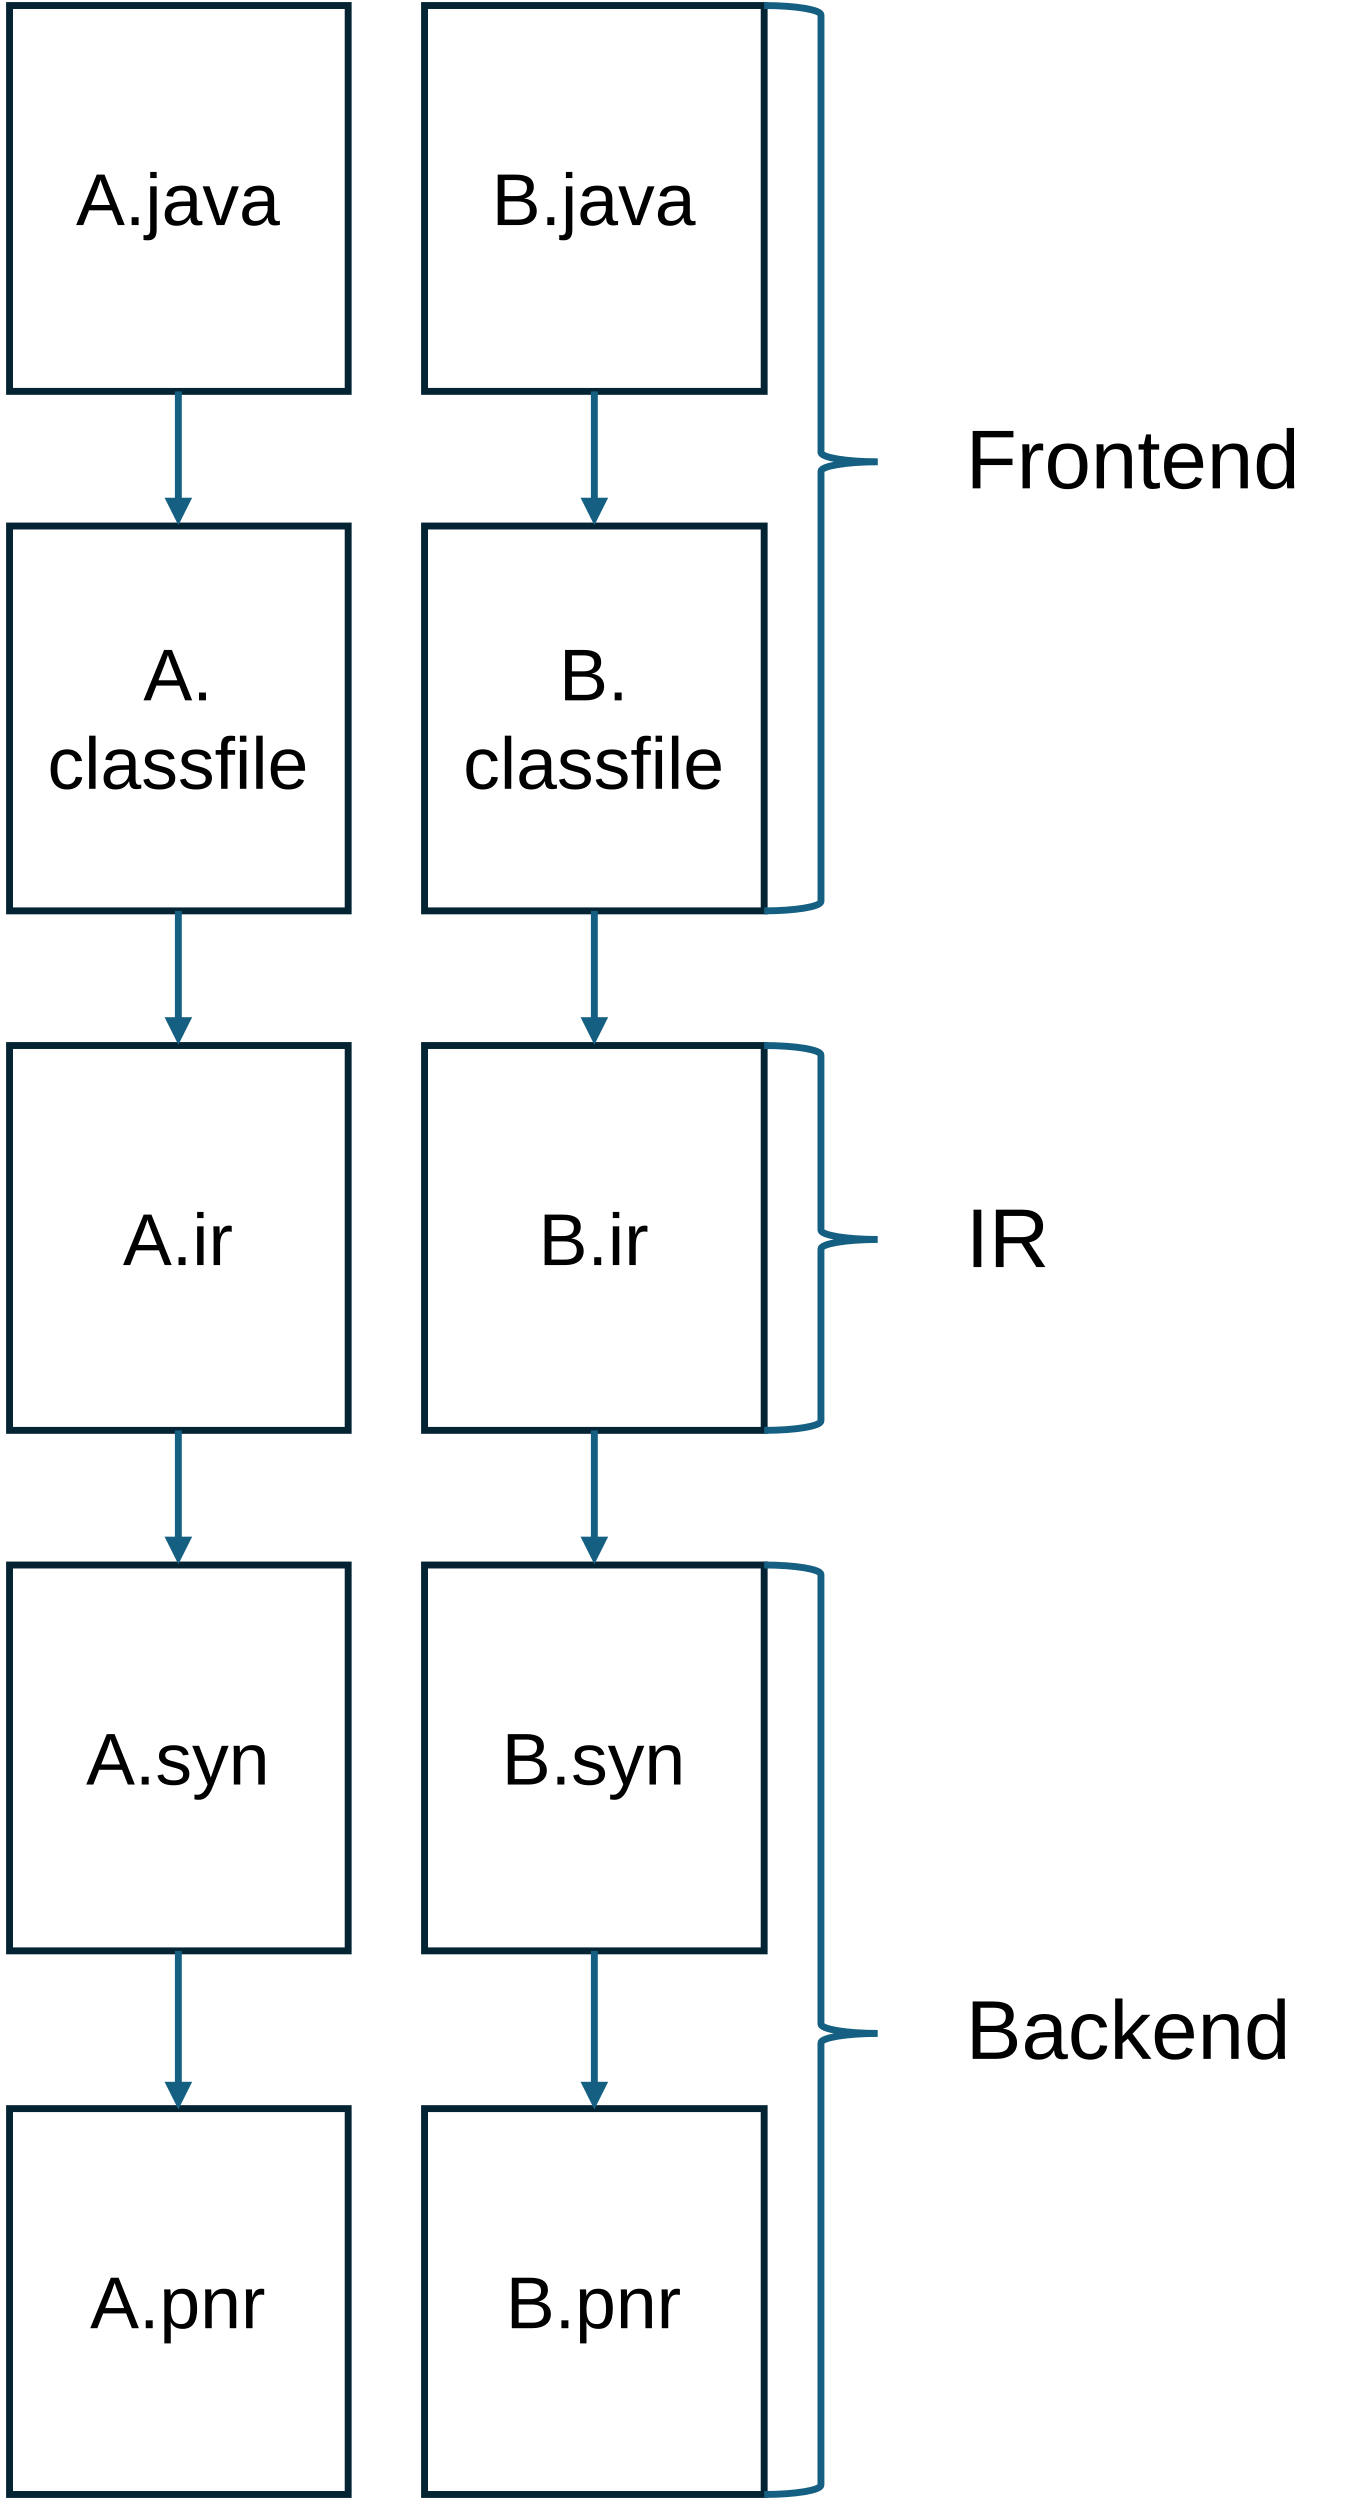
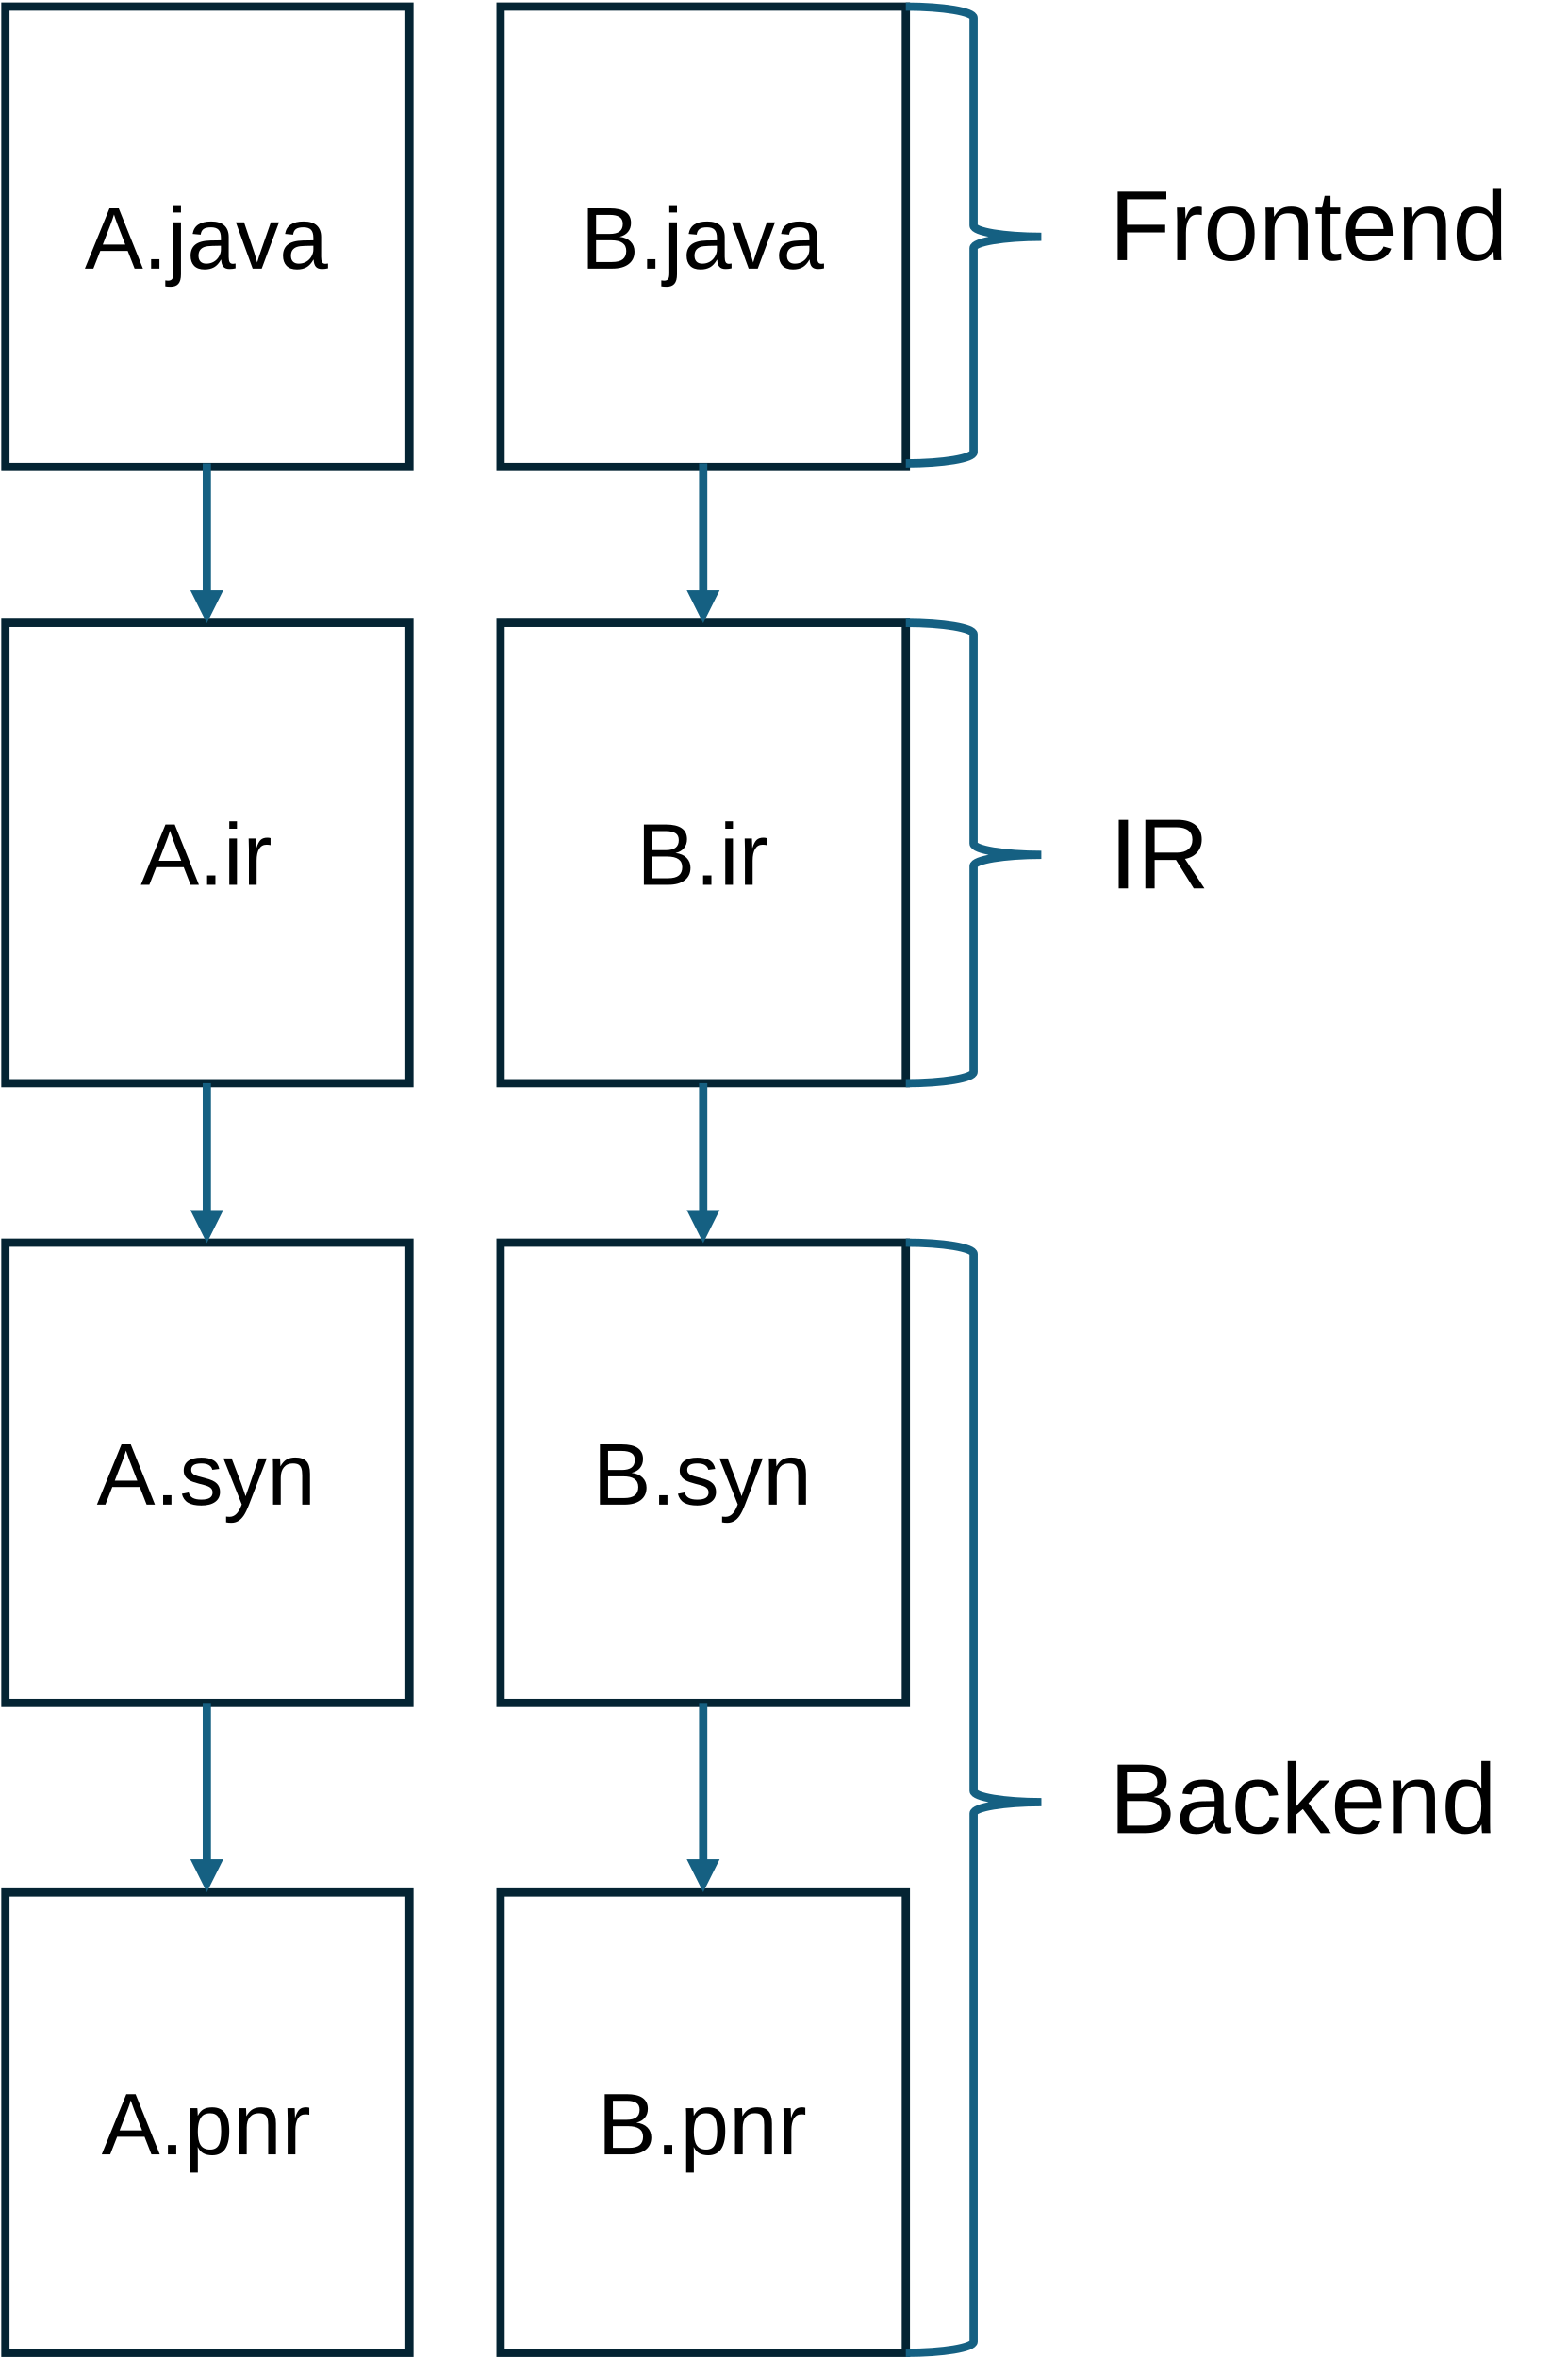
- <svg xmlns="http://www.w3.org/2000/svg" width="1343" height="2488" xml:space="preserve" overflow="hidden">
-   <g transform="translate(-462 64)">
+ <svg xmlns="http://www.w3.org/2000/svg" width="1307" height="1966" xml:space="preserve" overflow="hidden">
+   <g transform="translate(-618 -307)">
    <g>
-       <rect x="471.5" y="-58.5" width="337" height="384" stroke="#042433" stroke-width="6.875" stroke-linecap="butt" stroke-linejoin="miter" stroke-miterlimit="8" stroke-opacity="1" fill="none" />
-       <text fill="#000000" fill-opacity="1" font-family="Arial,Arial_MSFontService,sans-serif" font-style="normal" font-variant="normal" font-weight="400" font-stretch="normal" font-size="73" text-anchor="start" direction="ltr" writing-mode="lr-tb" unicode-bidi="normal" text-decoration="none" transform="matrix(1 0 0 1 537.631 160)">A.java</text>
-       <rect x="884.5" y="-58.5" width="338" height="384" stroke="#042433" stroke-width="6.875" stroke-linecap="butt" stroke-linejoin="miter" stroke-miterlimit="8" stroke-opacity="1" fill="none" />
-       <text fill="#000000" fill-opacity="1" font-family="Arial,Arial_MSFontService,sans-serif" font-style="normal" font-variant="normal" font-weight="400" font-stretch="normal" font-size="73" text-anchor="start" direction="ltr" writing-mode="lr-tb" unicode-bidi="normal" text-decoration="none" transform="matrix(1 0 0 1 951.327 160)">B.java</text>
-       <rect x="471.5" y="459.5" width="337" height="383" stroke="#042433" stroke-width="6.875" stroke-linecap="butt" stroke-linejoin="miter" stroke-miterlimit="8" stroke-opacity="1" fill="none" />
-       <text fill="#000000" fill-opacity="1" font-family="Arial,Arial_MSFontService,sans-serif" font-style="normal" font-variant="normal" font-weight="400" font-stretch="normal" font-size="73" text-anchor="start" direction="ltr" writing-mode="lr-tb" unicode-bidi="normal" text-decoration="none" transform="matrix(1 0 0 1 604.674 633)">A.</text>
-       <text fill="#000000" fill-opacity="1" font-family="Arial,Arial_MSFontService,sans-serif" font-style="normal" font-variant="normal" font-weight="400" font-stretch="normal" font-size="73" text-anchor="start" direction="ltr" writing-mode="lr-tb" unicode-bidi="normal" text-decoration="none" transform="matrix(1 0 0 1 509.272 721)">classfile</text>
-       <rect x="884.5" y="459.5" width="338" height="383" stroke="#042433" stroke-width="6.875" stroke-linecap="butt" stroke-linejoin="miter" stroke-miterlimit="8" stroke-opacity="1" fill="none" />
-       <text fill="#000000" fill-opacity="1" font-family="Arial,Arial_MSFontService,sans-serif" font-style="normal" font-variant="normal" font-weight="400" font-stretch="normal" font-size="73" text-anchor="start" direction="ltr" writing-mode="lr-tb" unicode-bidi="normal" text-decoration="none" transform="matrix(1 0 0 1 1018.37 633)">B.</text>
-       <text fill="#000000" fill-opacity="1" font-family="Arial,Arial_MSFontService,sans-serif" font-style="normal" font-variant="normal" font-weight="400" font-stretch="normal" font-size="73" text-anchor="start" direction="ltr" writing-mode="lr-tb" unicode-bidi="normal" text-decoration="none" transform="matrix(1 0 0 1 922.967 721)">classfile</text>
-       <rect x="471.5" y="976.5" width="337" height="383" stroke="#042433" stroke-width="6.875" stroke-linecap="butt" stroke-linejoin="miter" stroke-miterlimit="8" stroke-opacity="1" fill="none" />
-       <text fill="#000000" fill-opacity="1" font-family="Arial,Arial_MSFontService,sans-serif" font-style="normal" font-variant="normal" font-weight="400" font-stretch="normal" font-size="73" text-anchor="start" direction="ltr" writing-mode="lr-tb" unicode-bidi="normal" text-decoration="none" transform="matrix(1 0 0 1 584.324 1195)">A.ir</text>
-       <rect x="884.5" y="976.5" width="338" height="383" stroke="#042433" stroke-width="6.875" stroke-linecap="butt" stroke-linejoin="miter" stroke-miterlimit="8" stroke-opacity="1" fill="none" />
-       <text fill="#000000" fill-opacity="1" font-family="Arial,Arial_MSFontService,sans-serif" font-style="normal" font-variant="normal" font-weight="400" font-stretch="normal" font-size="73" text-anchor="start" direction="ltr" writing-mode="lr-tb" unicode-bidi="normal" text-decoration="none" transform="matrix(1 0 0 1 998.02 1195)">B.ir</text>
-       <rect x="471.5" y="1493.5" width="337" height="384" stroke="#042433" stroke-width="6.875" stroke-linecap="butt" stroke-linejoin="miter" stroke-miterlimit="8" stroke-opacity="1" fill="none" />
-       <text fill="#000000" fill-opacity="1" font-family="Arial,Arial_MSFontService,sans-serif" font-style="normal" font-variant="normal" font-weight="400" font-stretch="normal" font-size="73" text-anchor="start" direction="ltr" writing-mode="lr-tb" unicode-bidi="normal" text-decoration="none" transform="matrix(1 0 0 1 547.657 1712)">A.syn</text>
-       <rect x="884.5" y="1493.5" width="338" height="384" stroke="#042433" stroke-width="6.875" stroke-linecap="butt" stroke-linejoin="miter" stroke-miterlimit="8" stroke-opacity="1" fill="none" />
-       <text fill="#000000" fill-opacity="1" font-family="Arial,Arial_MSFontService,sans-serif" font-style="normal" font-variant="normal" font-weight="400" font-stretch="normal" font-size="73" text-anchor="start" direction="ltr" writing-mode="lr-tb" unicode-bidi="normal" text-decoration="none" transform="matrix(1 0 0 1 961.353 1712)">B.syn</text>
-       <path d="M642.937 325.5 642.938 435.898 636.063 435.898 636.062 325.5ZM653.25 431.315 639.5 458.815 625.75 431.315Z" fill="#156082" fill-rule="nonzero" fill-opacity="1" />
-       <path d="M1056.94 325.5 1056.94 435.898 1050.06 435.898 1050.06 325.5ZM1067.25 431.315 1053.5 458.815 1039.75 431.315Z" fill="#156082" fill-rule="nonzero" fill-opacity="1" />
-       <path d="M642.937 842.5 642.938 952.899 636.063 952.899 636.062 842.5ZM653.25 948.315 639.5 975.815 625.75 948.316Z" fill="#156082" fill-rule="nonzero" fill-opacity="1" />
-       <path d="M1056.94 842.5 1056.94 952.899 1050.06 952.899 1050.06 842.5ZM1067.25 948.315 1053.5 975.815 1039.75 948.316Z" fill="#156082" fill-rule="nonzero" fill-opacity="1" />
-       <path d="M1056.94 1359.5 1056.94 1469.9 1050.06 1469.9 1050.06 1359.5ZM1067.25 1465.32 1053.5 1492.82 1039.75 1465.32Z" fill="#156082" fill-rule="nonzero" fill-opacity="1" />
-       <path d="M642.937 1359.5 642.938 1469.9 636.063 1469.9 636.062 1359.5ZM653.25 1465.32 639.5 1492.82 625.75 1465.32Z" fill="#156082" fill-rule="nonzero" fill-opacity="1" />
-       <rect x="471.5" y="2034.5" width="337" height="384" stroke="#042433" stroke-width="6.875" stroke-linecap="butt" stroke-linejoin="miter" stroke-miterlimit="8" stroke-opacity="1" fill="none" />
-       <text fill="#000000" fill-opacity="1" font-family="Arial,Arial_MSFontService,sans-serif" font-style="normal" font-variant="normal" font-weight="400" font-stretch="normal" font-size="73" text-anchor="start" direction="ltr" writing-mode="lr-tb" unicode-bidi="normal" text-decoration="none" transform="matrix(1 0 0 1 551.668 2253)">A.pnr</text>
-       <rect x="884.5" y="2034.5" width="338" height="384" stroke="#042433" stroke-width="6.875" stroke-linecap="butt" stroke-linejoin="miter" stroke-miterlimit="8" stroke-opacity="1" fill="none" />
-       <text fill="#000000" fill-opacity="1" font-family="Arial,Arial_MSFontService,sans-serif" font-style="normal" font-variant="normal" font-weight="400" font-stretch="normal" font-size="73" text-anchor="start" direction="ltr" writing-mode="lr-tb" unicode-bidi="normal" text-decoration="none" transform="matrix(1 0 0 1 965.363 2253)">B.pnr</text>
-       <path d="M1056.94 1877.5 1056.94 2012.41 1050.06 2012.41 1050.06 1877.5ZM1067.25 2007.83 1053.5 2035.33 1039.75 2007.83Z" fill="#156082" fill-rule="nonzero" fill-opacity="1" />
-       <path d="M642.937 1877.5 642.938 2012.41 636.063 2012.41 636.062 1877.5ZM653.25 2007.83 639.5 2035.33 625.75 2007.83Z" fill="#156082" fill-rule="nonzero" fill-opacity="1" />
-       <path d="M1222.5-58.5C1253.72-58.5 1279.04-54.281 1279.04-49.077L1279.04 386.164C1279.04 391.368 1304.35 395.587 1335.57 395.587 1304.35 395.587 1279.04 399.805 1279.04 405.01L1279.04 833.077C1279.04 838.281 1253.72 842.5 1222.5 842.5" stroke="#156082" stroke-width="6.875" stroke-linecap="butt" stroke-linejoin="miter" stroke-miterlimit="8" stroke-opacity="1" fill="none" fill-rule="evenodd" />
-       <text fill="#000000" fill-opacity="1" font-family="Arial,Arial_MSFontService,sans-serif" font-style="normal" font-variant="normal" font-weight="400" font-stretch="normal" font-size="83" text-anchor="start" direction="ltr" writing-mode="lr-tb" unicode-bidi="normal" text-decoration="none" transform="matrix(1 0 0 1 1423.19 1985)">Backend</text>
-       <path d="M1222.5 976.5C1253.7 976.5 1279 980.716 1279 985.916L1279 1160.11C1279 1165.31 1304.3 1169.52 1335.5 1169.52 1304.3 1169.52 1279 1173.74 1279 1178.94L1279 1350.08C1279 1355.28 1253.7 1359.5 1222.5 1359.5" stroke="#156082" stroke-width="6.875" stroke-linecap="butt" stroke-linejoin="miter" stroke-miterlimit="8" stroke-opacity="1" fill="none" fill-rule="evenodd" />
-       <text fill="#000000" fill-opacity="1" font-family="Arial,Arial_MSFontService,sans-serif" font-style="normal" font-variant="normal" font-weight="400" font-stretch="normal" font-size="83" text-anchor="start" direction="ltr" writing-mode="lr-tb" unicode-bidi="normal" text-decoration="none" transform="matrix(1 0 0 1 1423.19 1197)">IR</text>
-       <path d="M1222.5 1493.5C1253.7 1493.5 1279 1497.72 1279 1502.92L1279 1950.27C1279 1955.47 1304.3 1959.68 1335.5 1959.68 1304.3 1959.68 1279 1963.9 1279 1969.1L1279 2409.08C1279 2414.28 1253.7 2418.5 1222.5 2418.5" stroke="#156082" stroke-width="6.875" stroke-linecap="butt" stroke-linejoin="miter" stroke-miterlimit="8" stroke-opacity="1" fill="none" fill-rule="evenodd" />
-       <text fill="#000000" fill-opacity="1" font-family="Arial,Arial_MSFontService,sans-serif" font-style="normal" font-variant="normal" font-weight="400" font-stretch="normal" font-size="83" text-anchor="start" direction="ltr" writing-mode="lr-tb" unicode-bidi="normal" text-decoration="none" transform="matrix(1 0 0 1 1423.19 422)">Frontend</text>
+       <rect x="622.5" y="312.5" width="337" height="384" stroke="#042433" stroke-width="6.875" stroke-linecap="butt" stroke-linejoin="miter" stroke-miterlimit="8" stroke-opacity="1" fill="none" />
+       <text fill="#000000" fill-opacity="1" font-family="Arial,Arial_MSFontService,sans-serif" font-style="normal" font-variant="normal" font-weight="400" font-stretch="normal" font-size="73" text-anchor="start" direction="ltr" writing-mode="lr-tb" unicode-bidi="normal" text-decoration="none" transform="matrix(1 0 0 1 688.671 531)">A.java</text>
+       <rect x="1035.5" y="312.5" width="338" height="384" stroke="#042433" stroke-width="6.875" stroke-linecap="butt" stroke-linejoin="miter" stroke-miterlimit="8" stroke-opacity="1" fill="none" />
+       <text fill="#000000" fill-opacity="1" font-family="Arial,Arial_MSFontService,sans-serif" font-style="normal" font-variant="normal" font-weight="400" font-stretch="normal" font-size="73" text-anchor="start" direction="ltr" writing-mode="lr-tb" unicode-bidi="normal" text-decoration="none" transform="matrix(1 0 0 1 1102.37 531)">B.java</text>
+       <rect x="622.5" y="826.5" width="337" height="384" stroke="#042433" stroke-width="6.875" stroke-linecap="butt" stroke-linejoin="miter" stroke-miterlimit="8" stroke-opacity="1" fill="none" />
+       <text fill="#000000" fill-opacity="1" font-family="Arial,Arial_MSFontService,sans-serif" font-style="normal" font-variant="normal" font-weight="400" font-stretch="normal" font-size="73" text-anchor="start" direction="ltr" writing-mode="lr-tb" unicode-bidi="normal" text-decoration="none" transform="matrix(1 0 0 1 735.363 1045)">A.ir</text>
+       <rect x="1035.5" y="826.5" width="338" height="384" stroke="#042433" stroke-width="6.875" stroke-linecap="butt" stroke-linejoin="miter" stroke-miterlimit="8" stroke-opacity="1" fill="none" />
+       <text fill="#000000" fill-opacity="1" font-family="Arial,Arial_MSFontService,sans-serif" font-style="normal" font-variant="normal" font-weight="400" font-stretch="normal" font-size="73" text-anchor="start" direction="ltr" writing-mode="lr-tb" unicode-bidi="normal" text-decoration="none" transform="matrix(1 0 0 1 1149.06 1045)">B.ir</text>
+       <rect x="622.5" y="1343.5" width="337" height="384" stroke="#042433" stroke-width="6.875" stroke-linecap="butt" stroke-linejoin="miter" stroke-miterlimit="8" stroke-opacity="1" fill="none" />
+       <text fill="#000000" fill-opacity="1" font-family="Arial,Arial_MSFontService,sans-serif" font-style="normal" font-variant="normal" font-weight="400" font-stretch="normal" font-size="73" text-anchor="start" direction="ltr" writing-mode="lr-tb" unicode-bidi="normal" text-decoration="none" transform="matrix(1 0 0 1 698.697 1562)">A.syn</text>
+       <rect x="1035.5" y="1343.5" width="338" height="384" stroke="#042433" stroke-width="6.875" stroke-linecap="butt" stroke-linejoin="miter" stroke-miterlimit="8" stroke-opacity="1" fill="none" />
+       <text fill="#000000" fill-opacity="1" font-family="Arial,Arial_MSFontService,sans-serif" font-style="normal" font-variant="normal" font-weight="400" font-stretch="normal" font-size="73" text-anchor="start" direction="ltr" writing-mode="lr-tb" unicode-bidi="normal" text-decoration="none" transform="matrix(1 0 0 1 1112.39 1562)">B.syn</text>
+       <path d="M793.938 693.5 793.938 803.899 787.063 803.899 787.063 693.5ZM804.25 799.315 790.5 826.815 776.75 799.315Z" fill="#156082" fill-rule="nonzero" fill-opacity="1" />
+       <path d="M1207.94 693.5 1207.94 803.899 1201.06 803.899 1201.06 693.5ZM1218.25 799.315 1204.5 826.815 1190.75 799.315Z" fill="#156082" fill-rule="nonzero" fill-opacity="1" />
+       <path d="M1207.94 1210.5 1207.94 1320.9 1201.06 1320.9 1201.06 1210.5ZM1218.25 1316.32 1204.5 1343.82 1190.75 1316.32Z" fill="#156082" fill-rule="nonzero" fill-opacity="1" />
+       <path d="M793.938 1210.5 793.938 1320.9 787.063 1320.9 787.063 1210.5ZM804.25 1316.32 790.5 1343.82 776.75 1316.32Z" fill="#156082" fill-rule="nonzero" fill-opacity="1" />
+       <rect x="622.5" y="1885.5" width="337" height="384" stroke="#042433" stroke-width="6.875" stroke-linecap="butt" stroke-linejoin="miter" stroke-miterlimit="8" stroke-opacity="1" fill="none" />
+       <text fill="#000000" fill-opacity="1" font-family="Arial,Arial_MSFontService,sans-serif" font-style="normal" font-variant="normal" font-weight="400" font-stretch="normal" font-size="73" text-anchor="start" direction="ltr" writing-mode="lr-tb" unicode-bidi="normal" text-decoration="none" transform="matrix(1 0 0 1 702.707 2104)">A.pnr</text>
+       <rect x="1035.5" y="1885.5" width="338" height="384" stroke="#042433" stroke-width="6.875" stroke-linecap="butt" stroke-linejoin="miter" stroke-miterlimit="8" stroke-opacity="1" fill="none" />
+       <text fill="#000000" fill-opacity="1" font-family="Arial,Arial_MSFontService,sans-serif" font-style="normal" font-variant="normal" font-weight="400" font-stretch="normal" font-size="73" text-anchor="start" direction="ltr" writing-mode="lr-tb" unicode-bidi="normal" text-decoration="none" transform="matrix(1 0 0 1 1116.4 2104)">B.pnr</text>
+       <path d="M1207.94 1727.5 1207.94 1862.41 1201.06 1862.41 1201.06 1727.5ZM1218.25 1857.83 1204.5 1885.33 1190.75 1857.83Z" fill="#156082" fill-rule="nonzero" fill-opacity="1" />
+       <path d="M793.938 1727.5 793.938 1862.41 787.063 1862.41 787.063 1727.5ZM804.25 1857.83 790.5 1885.33 776.75 1857.83Z" fill="#156082" fill-rule="nonzero" fill-opacity="1" />
+       <path d="M1373.5 312.5C1404.7 312.5 1430 316.716 1430 321.916L1430 495.1C1430 500.3 1455.3 504.516 1486.5 504.516 1455.3 504.516 1430 508.732 1430 513.932L1430 684.084C1430 689.284 1404.7 693.5 1373.5 693.5" stroke="#156082" stroke-width="6.875" stroke-linecap="butt" stroke-linejoin="miter" stroke-miterlimit="8" stroke-opacity="1" fill="none" fill-rule="evenodd" />
+       <text fill="#000000" fill-opacity="1" font-family="Arial,Arial_MSFontService,sans-serif" font-style="normal" font-variant="normal" font-weight="400" font-stretch="normal" font-size="83" text-anchor="start" direction="ltr" writing-mode="lr-tb" unicode-bidi="normal" text-decoration="none" transform="matrix(1 0 0 1 1543.4 1836)">Backend</text>
+       <path d="M1373.5 826.5C1404.7 826.5 1430 830.716 1430 835.916L1430 1010.61C1430 1015.81 1455.3 1020.03 1486.5 1020.03 1455.3 1020.03 1430 1024.24 1430 1029.44L1430 1201.08C1430 1206.28 1404.7 1210.5 1373.5 1210.5" stroke="#156082" stroke-width="6.875" stroke-linecap="butt" stroke-linejoin="miter" stroke-miterlimit="8" stroke-opacity="1" fill="none" fill-rule="evenodd" />
+       <text fill="#000000" fill-opacity="1" font-family="Arial,Arial_MSFontService,sans-serif" font-style="normal" font-variant="normal" font-weight="400" font-stretch="normal" font-size="83" text-anchor="start" direction="ltr" writing-mode="lr-tb" unicode-bidi="normal" text-decoration="none" transform="matrix(1 0 0 1 1543.4 1048)">IR</text>
+       <path d="M1373.5 1343.5C1404.72 1343.5 1430.03 1347.72 1430.03 1352.92L1430.03 1800.76C1430.03 1805.97 1455.34 1810.19 1486.56 1810.19 1455.34 1810.19 1430.03 1814.4 1430.03 1819.61L1430.03 2260.08C1430.03 2265.28 1404.72 2269.5 1373.5 2269.5" stroke="#156082" stroke-width="6.875" stroke-linecap="butt" stroke-linejoin="miter" stroke-miterlimit="8" stroke-opacity="1" fill="none" fill-rule="evenodd" />
+       <text fill="#000000" fill-opacity="1" font-family="Arial,Arial_MSFontService,sans-serif" font-style="normal" font-variant="normal" font-weight="400" font-stretch="normal" font-size="83" text-anchor="start" direction="ltr" writing-mode="lr-tb" unicode-bidi="normal" text-decoration="none" transform="matrix(1 0 0 1 1543.4 524)">Frontend</text>
    </g>
  </g>
</svg>
